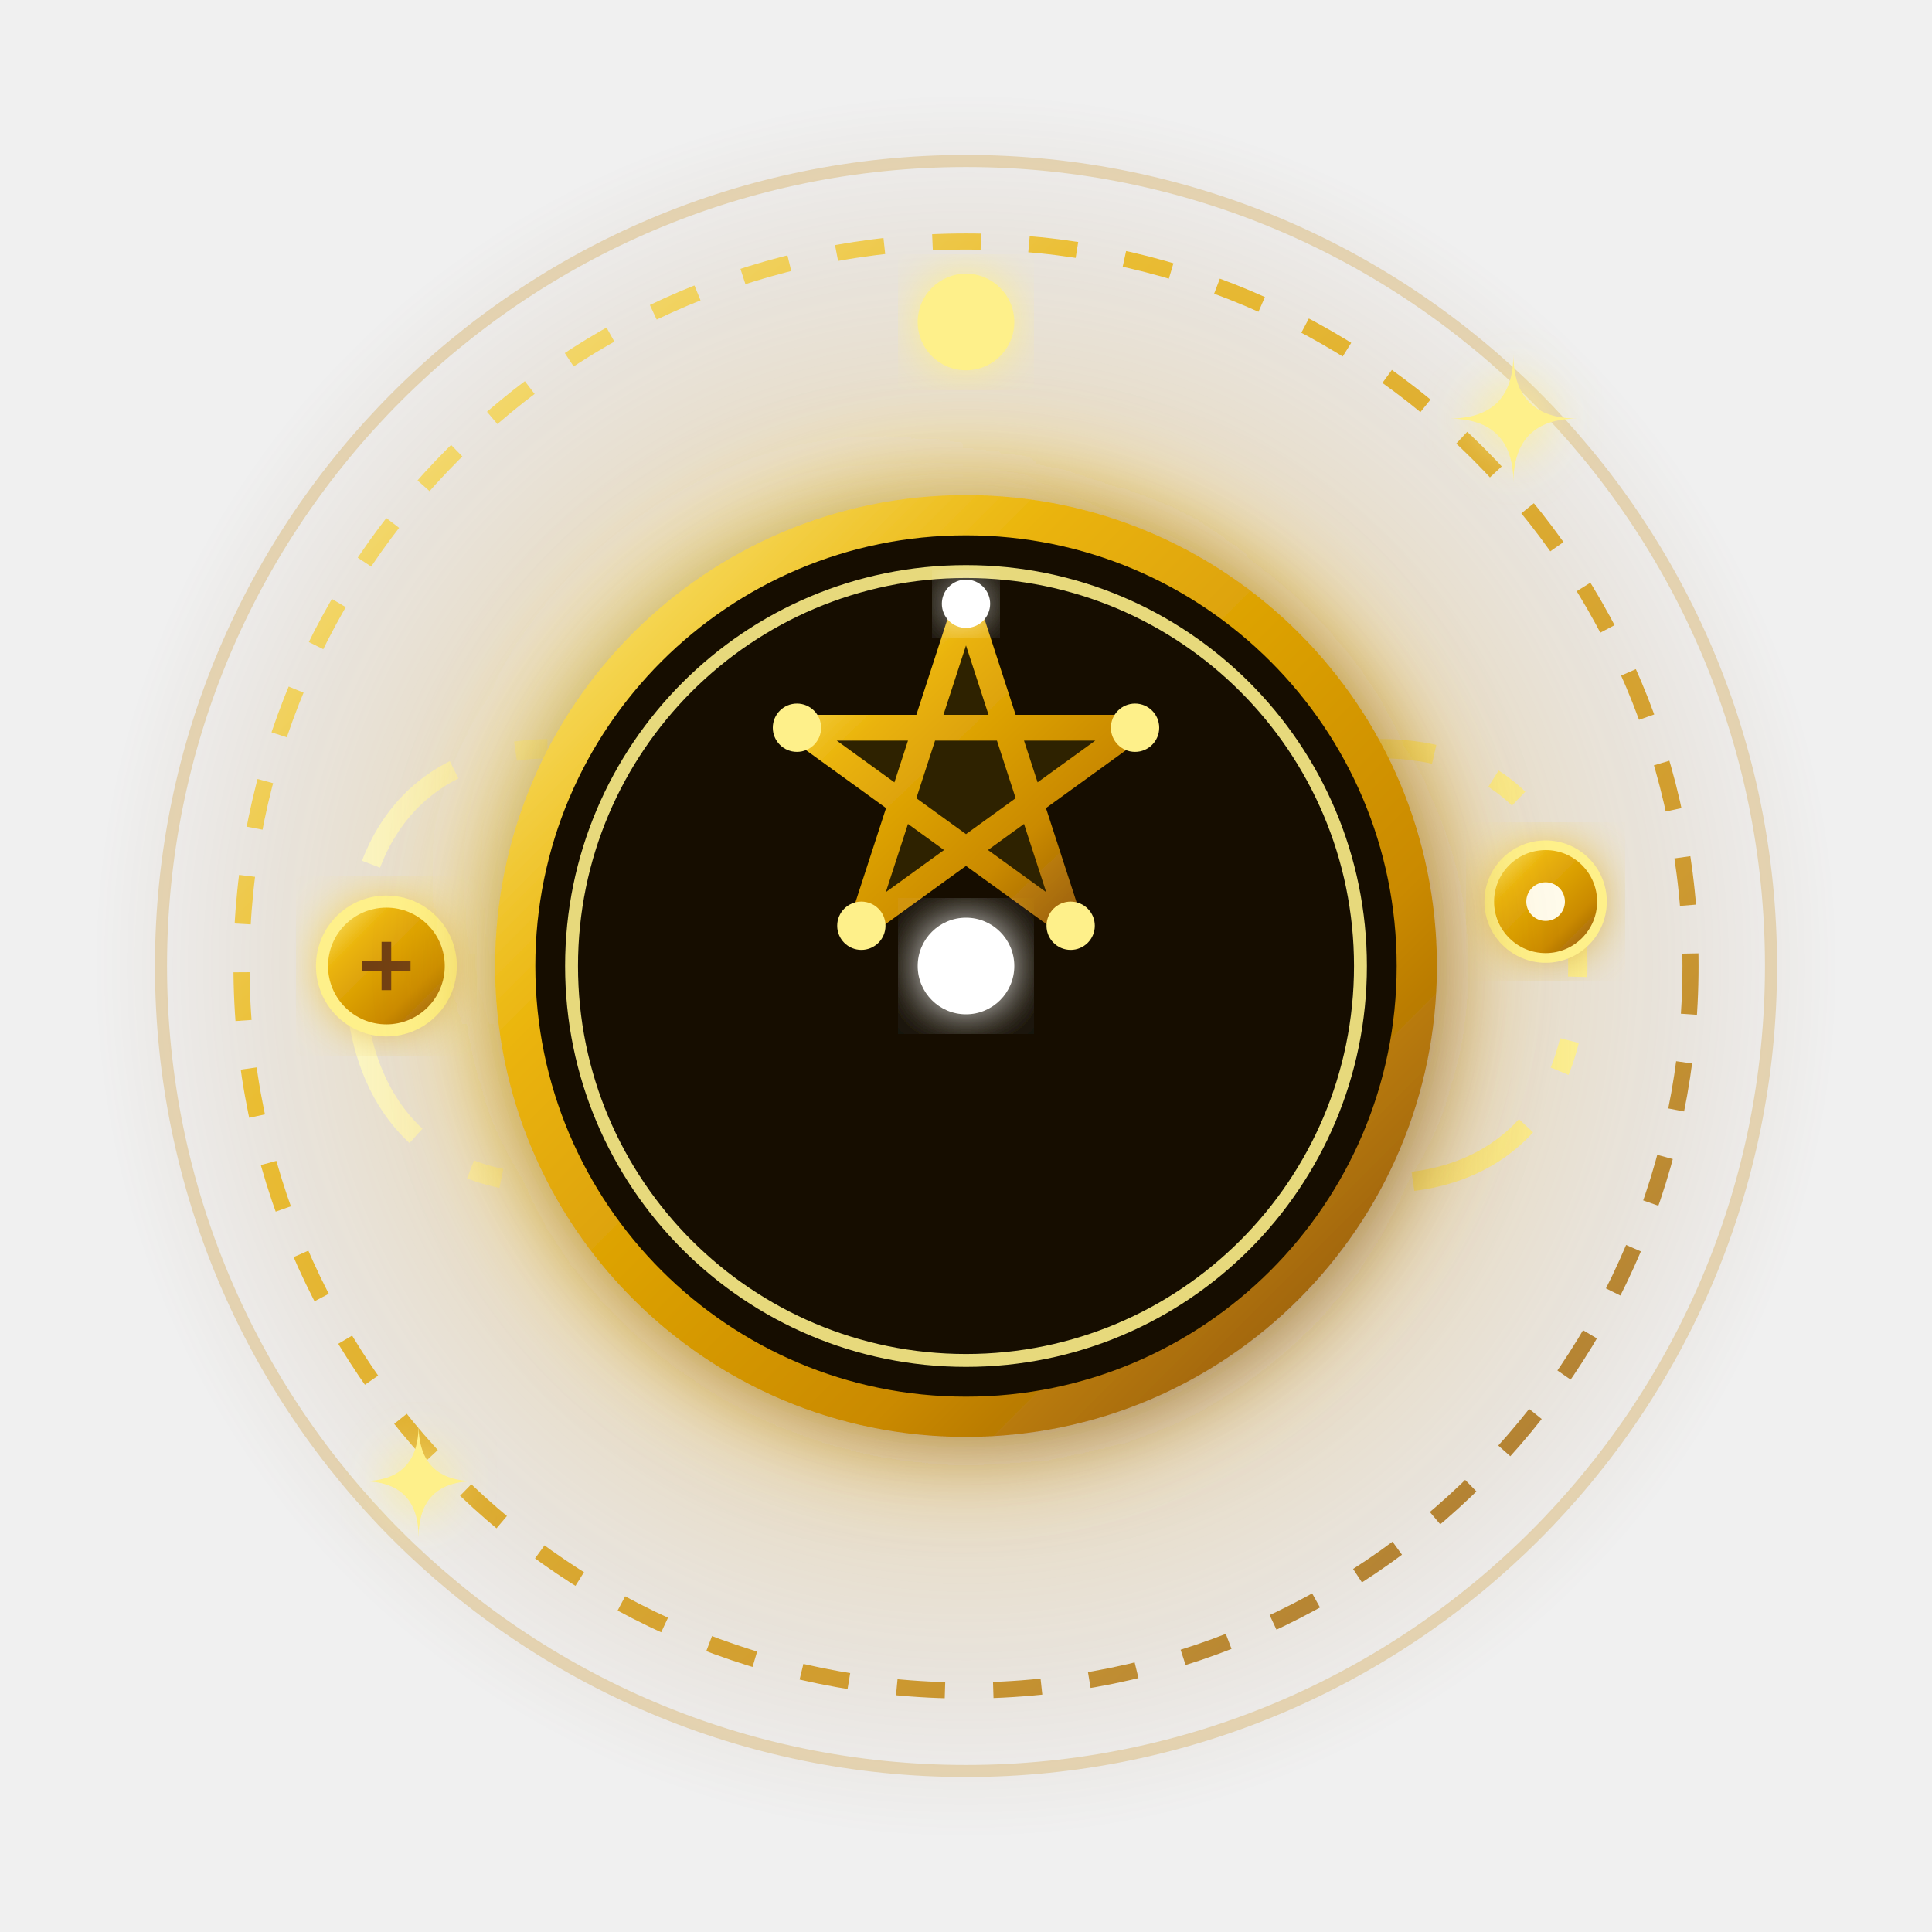
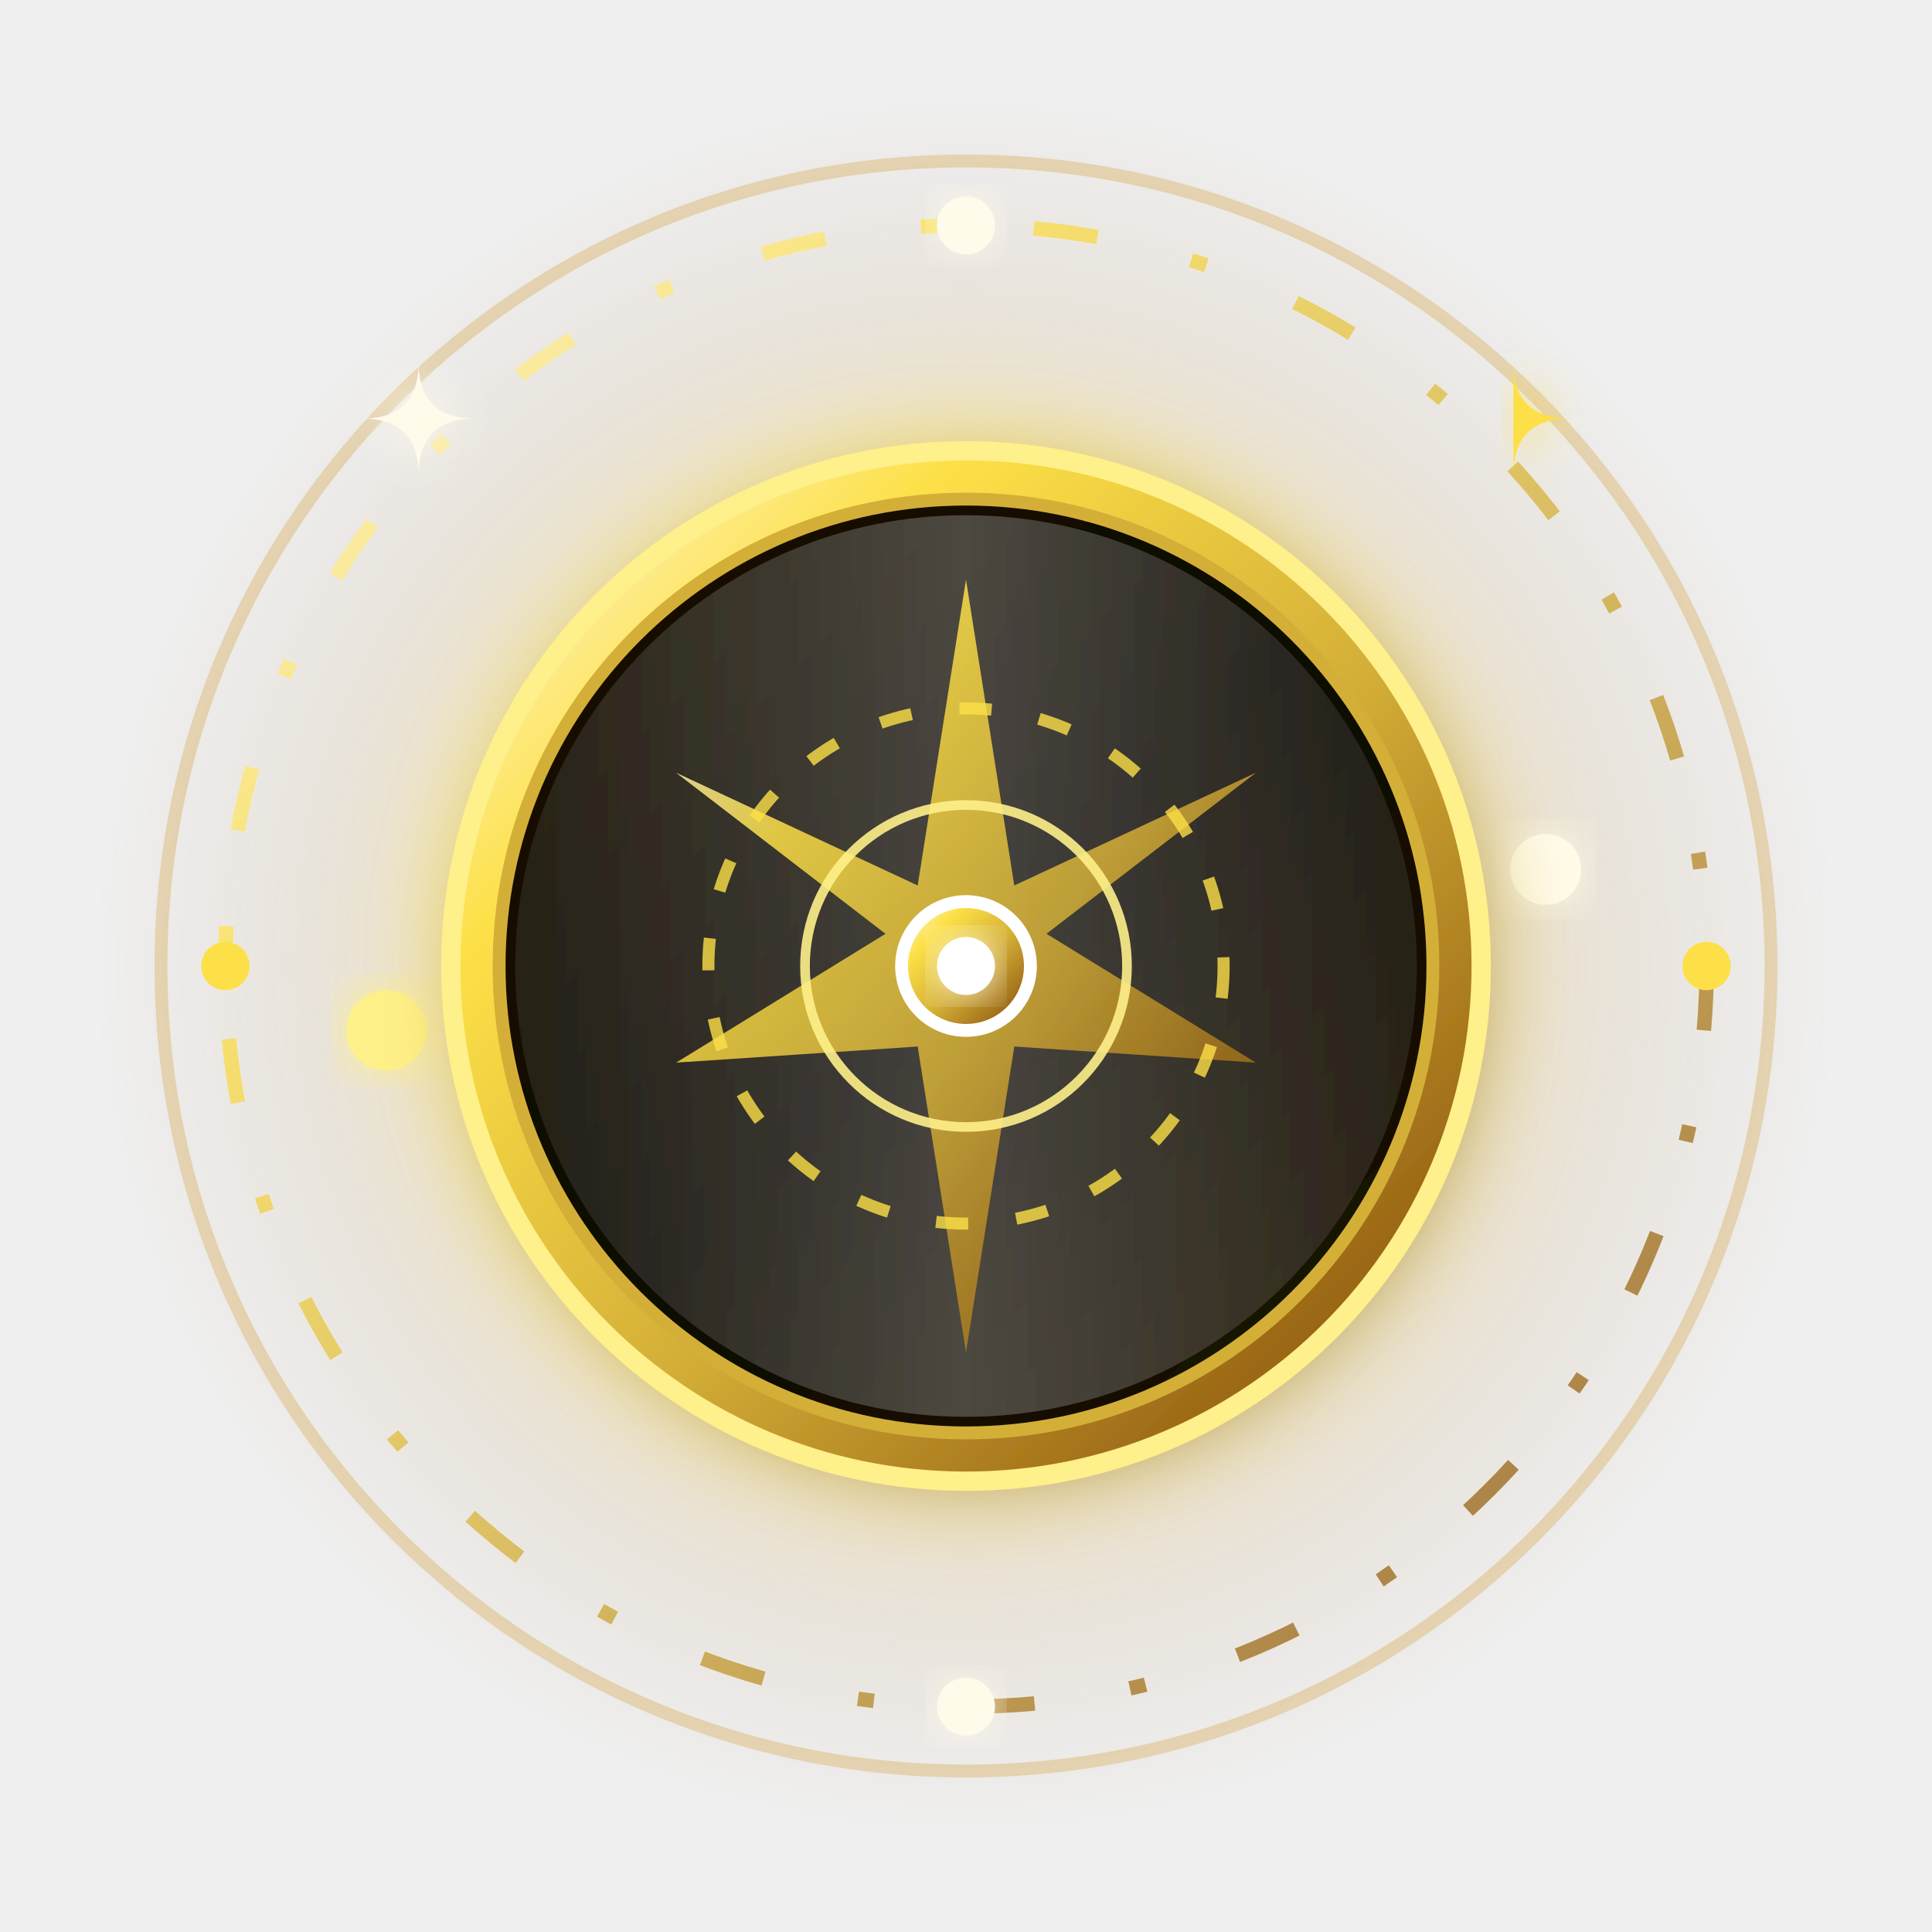
<svg xmlns="http://www.w3.org/2000/svg" viewBox="0 0 120 120" width="100%" height="100%" fill="none">
  <defs>
-     <radialGradient id="fortuneAura" cx="50%" cy="50%" r="50%">
+     <radialGradient id="fortuneAuraGlow" cx="50%" cy="50%" r="50%">
      <stop offset="0%" stop-color="#eab308" stop-opacity="0.45" />
-       <stop offset="60%" stop-color="#ca8a04" stop-opacity="0.18" />
+       <stop offset="60%" stop-color="#ca8a04" stop-opacity="0.15" />
      <stop offset="100%" stop-color="#713f12" stop-opacity="0" />
    </radialGradient>
-     <linearGradient id="coinGold" x1="0%" y1="0%" x2="100%" y2="100%">
-       <stop offset="0%" stop-color="#fef08a" />
-       <stop offset="30%" stop-color="#eab308" />
-       <stop offset="70%" stop-color="#ca8a04" />
-       <stop offset="100%" stop-color="#854d0e" />
+     <linearGradient id="solidGoldGrad" x1="0%" y1="0%" x2="100%" y2="100%">
+       <stop offset="0%" stop-color="#fffbeb" />
+       <stop offset="25%" stop-color="#fde047" />
+       <stop offset="55%" stop-color="#d4af37" />
+       <stop offset="85%" stop-color="#996515" />
+       <stop offset="100%" stop-color="#54370a" />
    </linearGradient>
-     <linearGradient id="lemniscateGrad" x1="0%" y1="0%" x2="100%" y2="0%">
-       <stop offset="0%" stop-color="#fef9c3" stop-opacity="0.9" />
-       <stop offset="50%" stop-color="#eab308" stop-opacity="0.4" />
-       <stop offset="100%" stop-color="#fef08a" stop-opacity="0.9" />
+     <linearGradient id="innerCoinFace" x1="0%" y1="0%" x2="100%" y2="100%">
+       <stop offset="0%" stop-color="#1c1404" />
+       <stop offset="50%" stop-color="#0c0902" />
+       <stop offset="100%" stop-color="#1f1605" />
    </linearGradient>
-     <filter id="goldGlow" x="-30%" y="-30%" width="160%" height="160%">
-       <feGaussianBlur stdDeviation="3.2" result="blur" />
+     <linearGradient id="shimmerBeam" x1="0%" y1="0%" x2="100%" y2="0%">
+       <stop offset="0%" stop-color="#ffffff" stop-opacity="0" />
+       <stop offset="50%" stop-color="#ffffff" stop-opacity="0.6" />
+       <stop offset="100%" stop-color="#ffffff" stop-opacity="0" />
+     </linearGradient>
+     <filter id="goldBloom" x="-30%" y="-30%" width="160%" height="160%">
+       <feGaussianBlur stdDeviation="3" result="blur" />
      <feComposite in="SourceGraphic" in2="blur" operator="over" />
    </filter>
-     <filter id="coinShine" x="-20%" y="-20%" width="140%" height="140%">
+     <filter id="sparkleBloom" x="-20%" y="-20%" width="140%" height="140%">
      <feGaussianBlur stdDeviation="1.5" result="blur" />
      <feComposite in="SourceGraphic" in2="blur" operator="over" />
    </filter>
    <style>
-       .bg-aura {
-         animation: pulseFortuneAura 4s ease-in-out infinite;
-         transform-origin: center;
-       }
-       .main-pentacle-talisman {
-         animation: levitatePentacle 4s ease-in-out infinite;
+       .aura-pulse {
+         animation: pulseAura 4s ease-in-out infinite;
        transform-origin: 60px 60px;
      }
-       .inner-star-rotate {
-         animation: slowStarRotate 32s linear infinite;
+       .coin-levitate {
+         animation: levitateCoin 4s ease-in-out infinite;
        transform-origin: 60px 60px;
      }
-       .infinity-loop {
-         animation: dashInfinity 6s linear infinite;
+       .sunburst-spin {
+         animation: spinSunburst 28s linear infinite;
+         transform-origin: 60px 60px;
      }
-       .ascending-coin-1 {
-         animation: floatUp1 3.5s ease-in-out infinite;
+       .outer-glyph-spin {
+         animation: spinGlyphs 36s linear infinite reverse;
+         transform-origin: 60px 60px;
      }
-       .ascending-coin-2 {
-         animation: floatUp2 4.2s ease-in-out 1.2s infinite;
+       .shimmer-sweep {
+         animation: sweepLight 4s ease-in-out infinite;
      }
-       .ascending-coin-3 {
-         animation: floatUp3 3.8s ease-in-out 2s infinite;
+       .coin-sparkle-1 {
+         animation: twinkleStar 2.4s ease-in-out infinite;
      }
-       .sparkle-burst {
-         animation: sparkleSpin 3s ease-in-out infinite;
-         transform-origin: center;
+       .coin-sparkle-2 {
+         animation: twinkleStar 3s ease-in-out 1.2s infinite;
+       }
+       .ascending-spark-1 {
+         animation: riseSpark1 3.5s ease-in-out infinite;
+       }
+       .ascending-spark-2 {
+         animation: riseSpark2 4.2s ease-in-out 1.5s infinite;
      }

-       @keyframes levitatePentacle {
+       @keyframes levitateCoin {
        0%, 100% { transform: translateY(0px) scale(1); }
-         50% { transform: translateY(-5px) scale(1.04); }
+         50% { transform: translateY(-4px) scale(1.03); }
      }
-       @keyframes slowStarRotate {
+       @keyframes pulseAura {
+         0%, 100% { transform: scale(0.92); opacity: 0.7; }
+         50% { transform: scale(1.14); opacity: 1; }
+       }
+       @keyframes spinSunburst {
        0% { transform: rotate(0deg); }
        100% { transform: rotate(360deg); }
      }
-       @keyframes pulseFortuneAura {
-         0%, 100% { transform: scale(0.92); opacity: 0.7; }
-         50% { transform: scale(1.14); opacity: 1; }
+       @keyframes spinGlyphs {
+         0% { transform: rotate(0deg); }
+         100% { transform: rotate(360deg); }
      }
-       @keyframes floatUp1 {
-         0% { transform: translateY(12px) scale(0.7); opacity: 0; }
-         30% { opacity: 0.9; }
-         80% { opacity: 0.8; }
-         100% { transform: translateY(-18px) scale(1.05); opacity: 0; }
+       @keyframes sweepLight {
+         0% { transform: translateX(-80px) rotate(25deg); opacity: 0; }
+         30% { opacity: 0.8; }
+         70% { opacity: 0.8; }
+         100% { transform: translateX(80px) rotate(25deg); opacity: 0; }
      }
-       @keyframes floatUp2 {
-         0% { transform: translateY(15px) scale(0.6); opacity: 0; }
-         30% { opacity: 0.85; }
+       @keyframes twinkleStar {
+         0%, 100% { opacity: 0.2; transform: scale(0.6); }
+         50% { opacity: 1; transform: scale(1.25); filter: drop-shadow(0 0 5px #fde047); }
+       }
+       @keyframes riseSpark1 {
+         0% { transform: translateY(12px) scale(0.6); opacity: 0; }
+         35% { opacity: 0.9; }
        80% { opacity: 0.75; }
-         100% { transform: translateY(-22px) scale(0.95); opacity: 0; }
+         100% { transform: translateY(-18px) scale(1.1); opacity: 0; }
      }
-       @keyframes floatUp3 {
-         0% { transform: translateY(10px) scale(0.75); opacity: 0; }
-         40% { opacity: 1; }
-         100% { transform: translateY(-16px) scale(1.1); opacity: 0; }
-       }
-       @keyframes dashInfinity {
-         0% { stroke-dashoffset: 0; }
-         100% { stroke-dashoffset: 180; }
-       }
-       @keyframes sparkleSpin {
-         0%, 100% { opacity: 0.2; transform: scale(0.7) rotate(0deg); }
-         50% { opacity: 1; transform: scale(1.2) rotate(90deg); filter: drop-shadow(0 0 4px #fef08a); }
+       @keyframes riseSpark2 {
+         0% { transform: translateY(15px) scale(0.5); opacity: 0; }
+         40% { opacity: 0.85; }
+         85% { opacity: 0.7; }
+         100% { transform: translateY(-22px) scale(0.9); opacity: 0; }
      }
    </style>
  </defs>
-   <circle cx="60" cy="60" r="54" fill="url(#fortuneAura)" class="bg-aura" />
-   <path d="M60 60 C42 42, 22 42, 22 60 C22 78, 42 78, 60 60 C78 42, 98 42, 98 60 C98 78, 78 78, 60 60 Z" stroke="url(#lemniscateGrad)" stroke-width="1.2" fill="none" stroke-dasharray="8 4 2 4" class="infinity-loop" />
-   <circle cx="60" cy="60" r="50" stroke="#ca8a04" stroke-opacity="0.25" stroke-width="0.75" />
-   <circle cx="60" cy="60" r="45" stroke="url(#coinGold)" stroke-width="1" stroke-opacity="0.8" stroke-dasharray="3 3" />
-   <g class="ascending-coin-1" transform="translate(24, 60)">
-     <circle cx="0" cy="0" r="4" fill="url(#coinGold)" stroke="#fef08a" stroke-width="0.75" filter="url(#coinShine)" />
-     <path d="M-1.5 0 L1.5 0 M0 -1.5 L0 1.5" stroke="#713f12" stroke-width="0.6" />
+   <circle cx="60" cy="60" r="54" fill="url(#fortuneAuraGlow)" class="aura-pulse" />
+   <g class="outer-glyph-spin">
+     <circle cx="60" cy="60" r="50" stroke="#ca8a04" stroke-opacity="0.25" stroke-width="0.8" />
+     <circle cx="60" cy="60" r="46" stroke="url(#solidGoldGrad)" stroke-width="0.9" stroke-dasharray="4 6 1 6" stroke-opacity="0.75" />
+     <circle cx="60" cy="14" r="1.8" fill="#fffbeb" filter="url(#sparkleBloom)" />
+     <circle cx="106" cy="60" r="1.5" fill="#fde047" />
+     <circle cx="60" cy="106" r="1.8" fill="#fffbeb" filter="url(#sparkleBloom)" />
+     <circle cx="14" cy="60" r="1.5" fill="#fde047" />
  </g>
-   <g class="ascending-coin-2" transform="translate(96, 56)">
-     <circle cx="0" cy="0" r="3.5" fill="url(#coinGold)" stroke="#fef08a" stroke-width="0.6" filter="url(#coinShine)" />
-     <circle cx="0" cy="0" r="1.2" fill="#fffbeb" />
+   <g class="ascending-spark-1" transform="translate(24, 64)">
+     <circle cx="0" cy="0" r="2.5" fill="#fef08a" filter="url(#sparkleBloom)" />
  </g>
-   <g class="ascending-coin-3" transform="translate(60, 20)">
-     <circle cx="0" cy="0" r="3" fill="#fef08a" filter="url(#coinShine)" />
+   <g class="ascending-spark-2" transform="translate(96, 54)">
+     <circle cx="0" cy="0" r="2.2" fill="#fffbeb" filter="url(#sparkleBloom)" />
  </g>
-   <g class="sparkle-burst" transform="translate(94, 26)">
-     <path d="M0 -4 Q0 0 4 0 Q0 0 0 4 Q0 0 -4 0 Q0 0 0 -4 Z" fill="#fef08a" filter="url(#coinShine)" />
+   <g class="coin-sparkle-1" transform="translate(26, 26)">
+     <path d="M0 -3.5 Q0 0 3.5 0 Q0 0 0 3.5 Q0 0 -3.5 0 Q0 0 0 -3.5 Z" fill="#fffbeb" filter="url(#sparkleBloom)" />
  </g>
-   <g class="sparkle-burst" transform="translate(26, 92)" style="animation-delay: 1.5s;">
-     <path d="M0 -3.5 Q0 0 3.5 0 Q0 0 0 3.5 Q0 0 -3.5 0 Q0 0 0 -3.5 Z" fill="#fef08a" filter="url(#coinShine)" />
+   <g class="coin-sparkle-2" transform="translate(94, 26)">
+     <path d="M0 -3.5 Q0 0 3.5 0 Q0 0 0 3.5 Q0 0 -3.5 Z" fill="#fde047" filter="url(#sparkleBloom)" />
  </g>
-   <g class="main-pentacle-talisman" filter="url(#goldGlow)">
-     <circle cx="60" cy="60" r="28" fill="#150f04" stroke="url(#coinGold)" stroke-width="2.5" />
-     <circle cx="60" cy="60" r="24.5" stroke="#fef08a" stroke-width="0.8" fill="none" opacity="0.9" />
-     <g class="inner-star-rotate">
-       <polygon points="60,37.5 66.5,57.5 49.5,45.2 70.5,45.2 53.5,57.5" stroke="url(#coinGold)" stroke-width="1.6" stroke-linejoin="round" fill="rgba(234, 179, 8, 0.12)" />
-       <circle cx="60" cy="37.5" r="1.5" fill="#ffffff" filter="url(#coinShine)" />
-       <circle cx="70.5" cy="45.2" r="1.5" fill="#fef08a" />
-       <circle cx="66.5" cy="57.5" r="1.5" fill="#fef08a" />
-       <circle cx="53.5" cy="57.5" r="1.5" fill="#fef08a" />
-       <circle cx="49.5" cy="45.2" r="1.5" fill="#fef08a" />
+   <g class="coin-levitate" filter="url(#goldBloom)">
+     <circle cx="60" cy="60" r="32" fill="url(#solidGoldGrad)" stroke="#fef08a" stroke-width="1.2" />
+     <circle cx="60" cy="60" r="29" fill="url(#innerCoinFace)" stroke="#d4af37" stroke-width="0.8" />
+     <g clip-path="url(#coinClip)">
+       <clipPath id="coinClip">
+         <circle cx="60" cy="60" r="28" />
+       </clipPath>
+       <rect x="20" y="20" width="80" height="80" fill="url(#shimmerBeam)" class="shimmer-sweep" opacity="0.4" pointer-events="none" />
    </g>
-     <circle cx="60" cy="60" r="3" fill="#ffffff" filter="url(#coinShine)" />
+     <g class="sunburst-spin">
+       <polygon points="60,36 63,55 78,48 65,58 78,66 63,65 60,84 57,65 42,66 55,58 42,48 57,55" fill="url(#solidGoldGrad)" opacity="0.85" />
+       <circle cx="60" cy="60" r="16" stroke="#fde047" stroke-width="0.75" stroke-dasharray="2 3" fill="none" opacity="0.8" />
+       <circle cx="60" cy="60" r="10" stroke="#fef08a" stroke-width="0.6" fill="none" opacity="0.9" />
+     </g>
+     <circle cx="60" cy="60" r="4" fill="url(#solidGoldGrad)" stroke="#ffffff" stroke-width="0.8" />
+     <circle cx="60" cy="60" r="1.8" fill="#ffffff" filter="url(#sparkleBloom)" />
  </g>
</svg>
